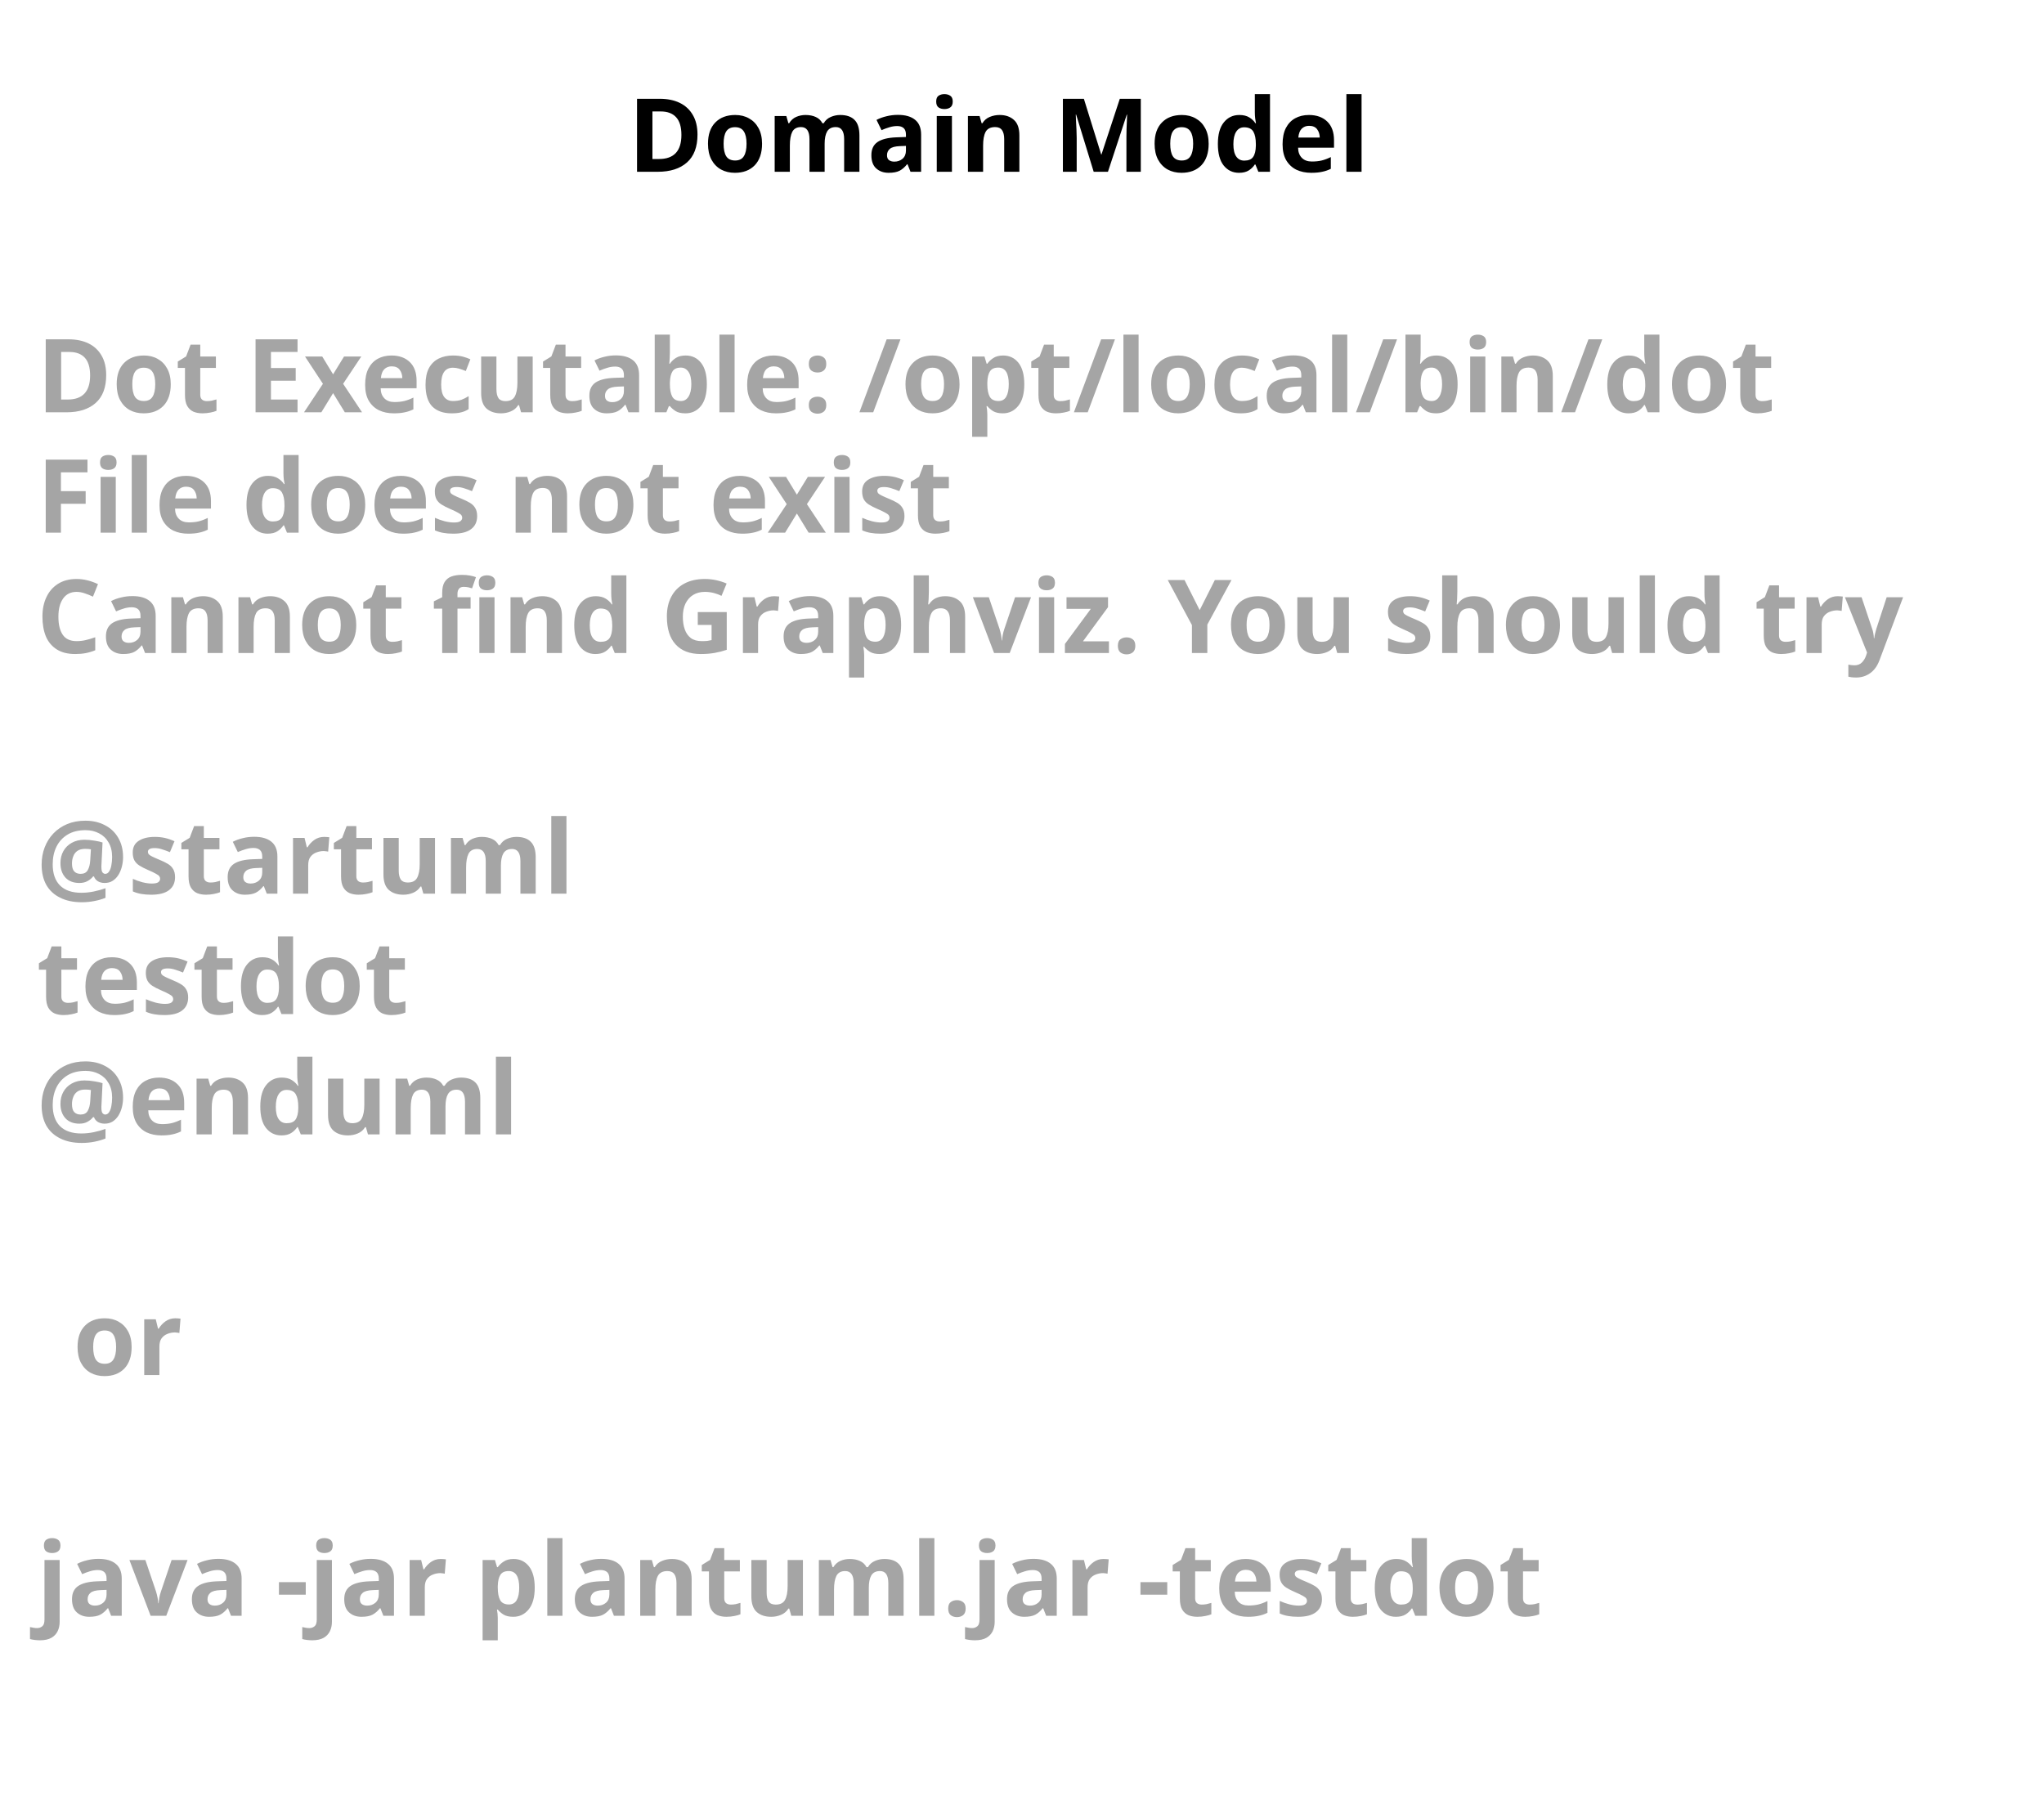
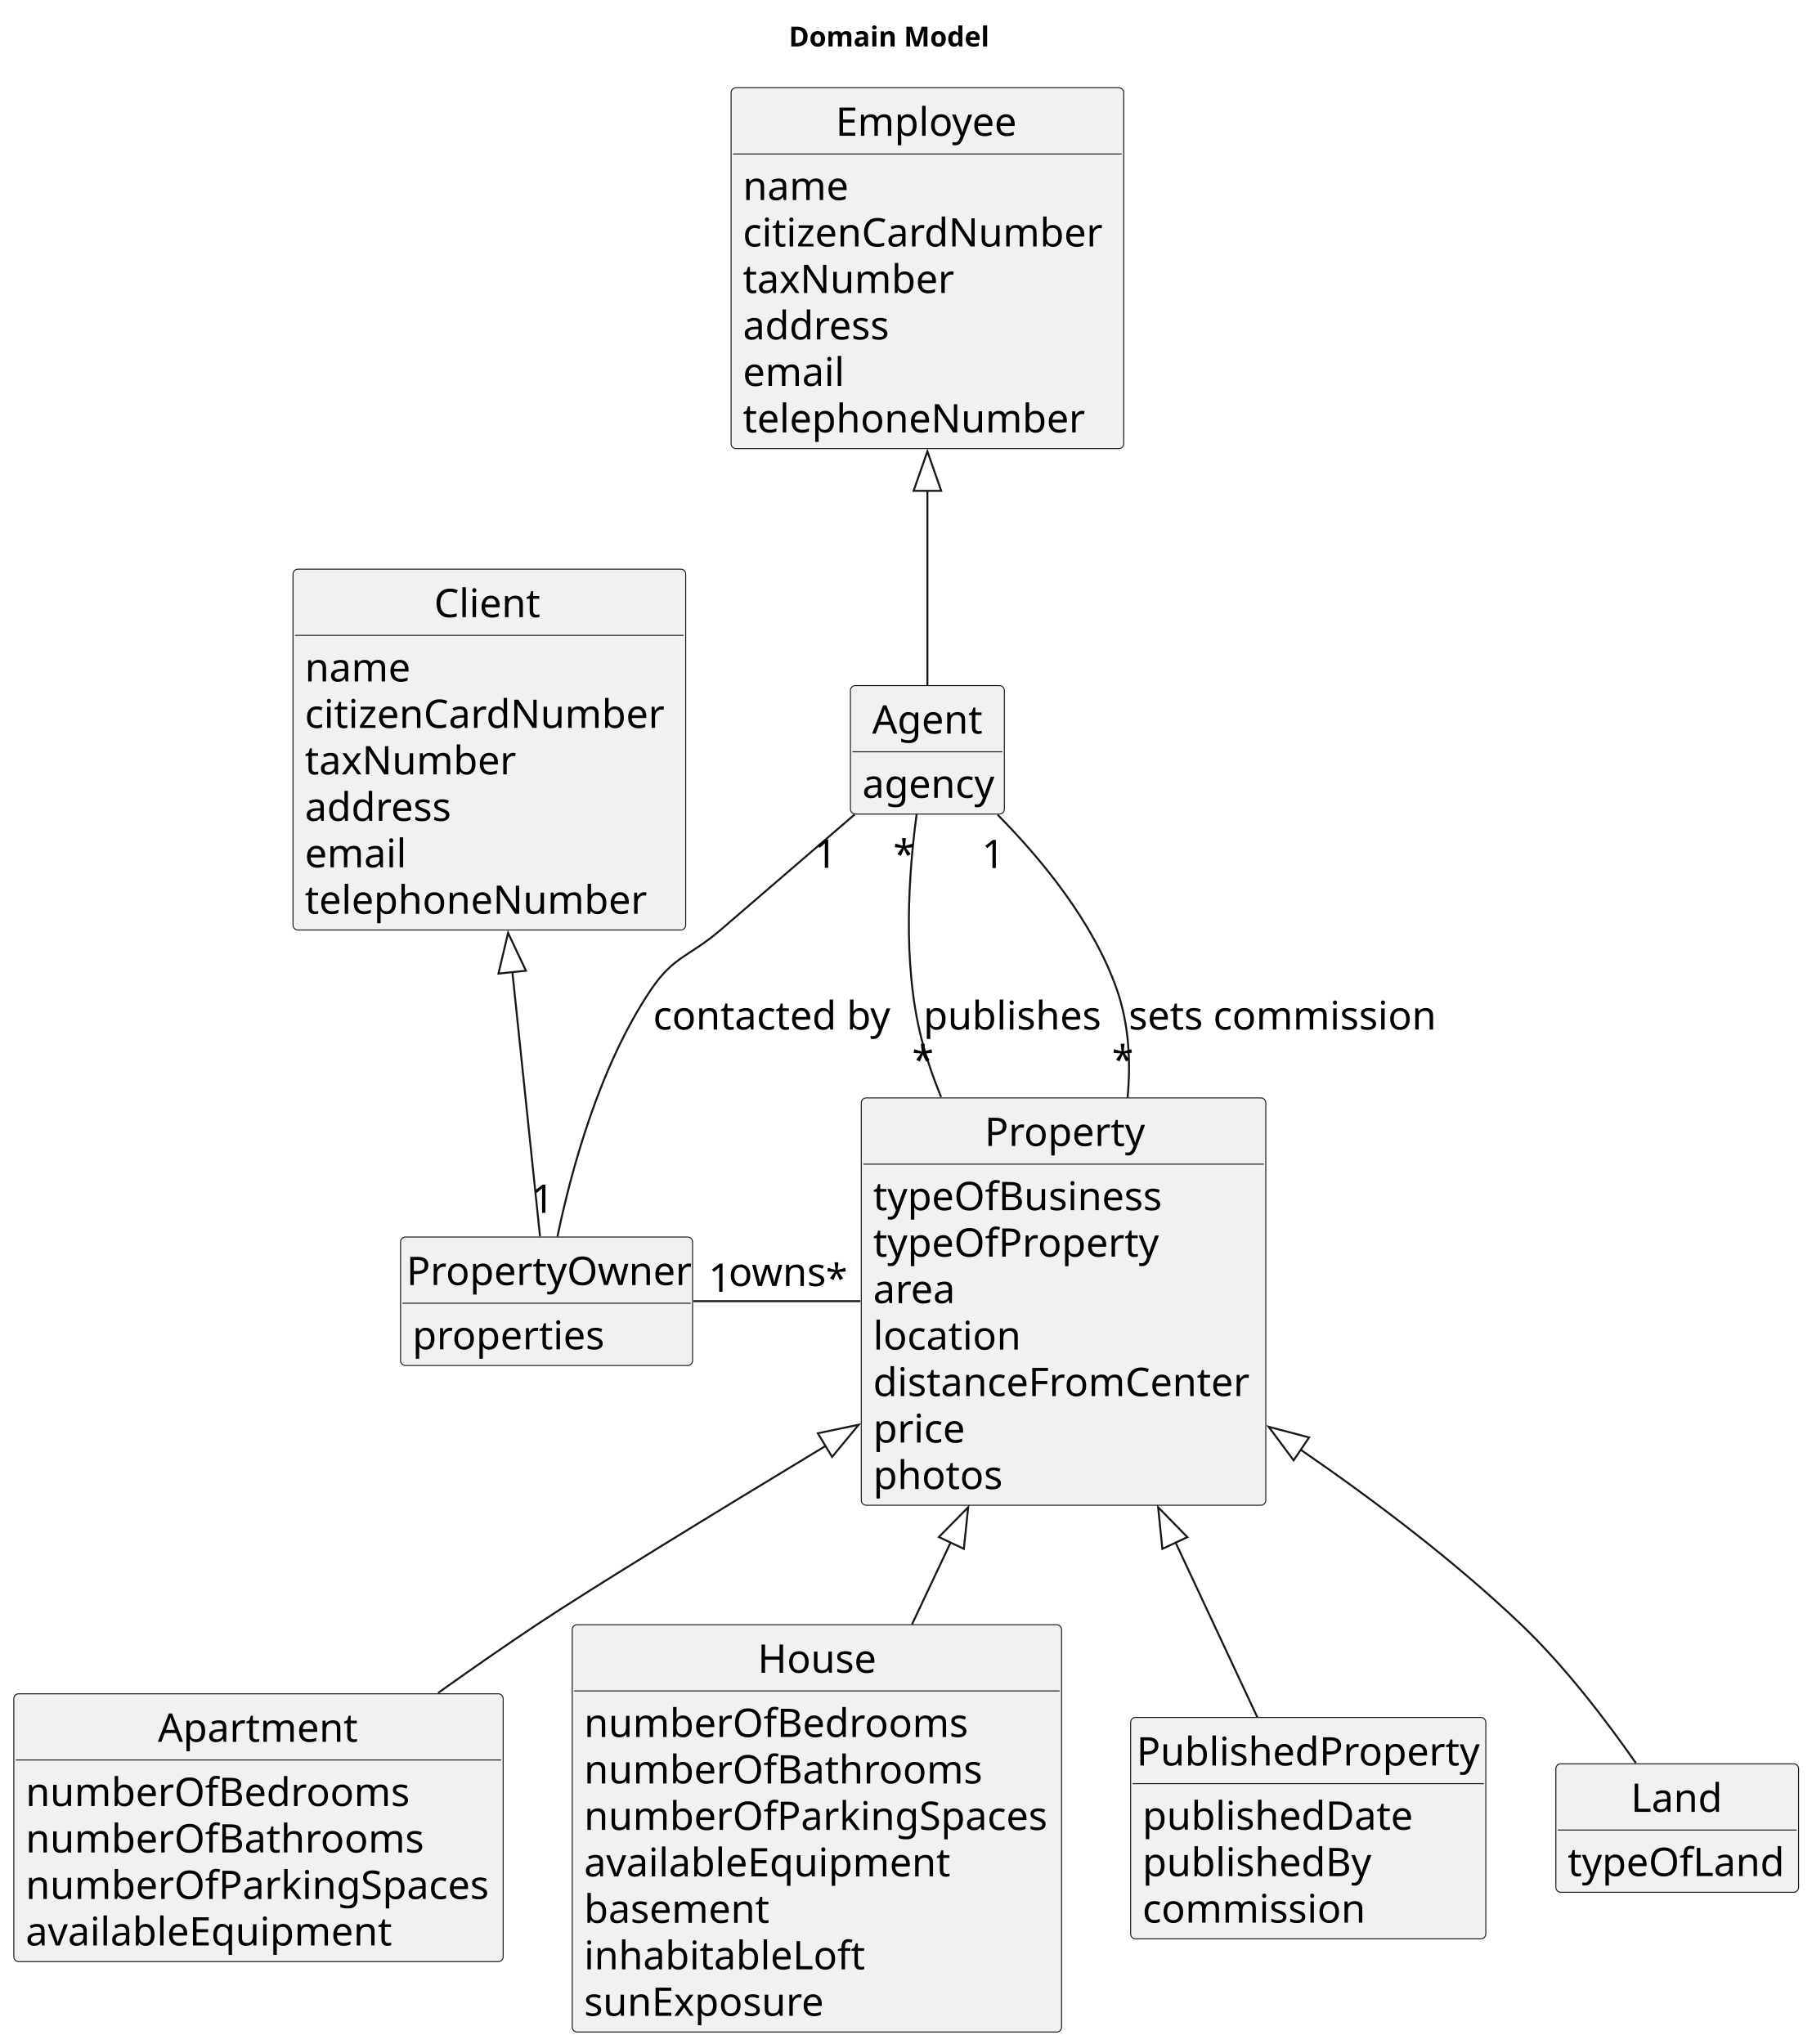
- <svg xmlns="http://www.w3.org/2000/svg" contentStyleType="text/css" height="246px" preserveAspectRatio="none" style="width:280px;height:246px;background:#FFFFFF;" version="1.1" viewBox="0 0 280 246" width="280px" zoomAndPan="magnify">
+ <svg xmlns="http://www.w3.org/2000/svg" contentStyleType="text/css" height="1036px" preserveAspectRatio="none" style="width:918px;height:1036px;background:#FFFFFF;" version="1.1" viewBox="0 0 918 1036" width="918px" zoomAndPan="magnify">
  <defs />
  <g>
-     <text fill="#000000" font-family="sans-serif" font-size="14" font-weight="bold" lengthAdjust="spacing" textLength="105" x="86" y="23.535">Domain Model</text>
-     <text fill="#A5A5A5" font-family="sans-serif" font-size="14" font-weight="bold" lengthAdjust="spacing" textLength="252" x="5" y="56.488">Dot Executable: /opt/local/bin/dot</text>
-     <text fill="#A5A5A5" font-family="sans-serif" font-size="14" font-weight="bold" lengthAdjust="spacing" textLength="134" x="5" y="72.977">File does not exist</text>
-     <text fill="#A5A5A5" font-family="sans-serif" font-size="14" font-weight="bold" lengthAdjust="spacing" textLength="268" x="5" y="89.465">Cannot find Graphviz. You should try</text>
-     <text fill="#A5A5A5" font-family="sans-serif" font-size="14" font-weight="bold" lengthAdjust="spacing" textLength="5" x="5" y="105.953"> </text>
-     <text fill="#A5A5A5" font-family="sans-serif" font-size="14" font-weight="bold" lengthAdjust="spacing" textLength="74" x="5" y="122.441">@startuml</text>
-     <text fill="#A5A5A5" font-family="sans-serif" font-size="14" font-weight="bold" lengthAdjust="spacing" textLength="52" x="5" y="138.93">testdot</text>
-     <text fill="#A5A5A5" font-family="sans-serif" font-size="14" font-weight="bold" lengthAdjust="spacing" textLength="66" x="5" y="155.418">@enduml</text>
-     <text fill="#A5A5A5" font-family="sans-serif" font-size="14" font-weight="bold" lengthAdjust="spacing" textLength="5" x="5" y="171.906"> </text>
-     <text fill="#A5A5A5" font-family="sans-serif" font-size="14" font-weight="bold" lengthAdjust="spacing" textLength="15" x="10" y="188.394">or</text>
-     <text fill="#A5A5A5" font-family="sans-serif" font-size="14" font-weight="bold" lengthAdjust="spacing" textLength="5" x="5" y="204.883"> </text>
-     <text fill="#A5A5A5" font-family="sans-serif" font-size="14" font-weight="bold" lengthAdjust="spacing" textLength="220" x="5" y="221.371">java -jar plantuml.jar -testdot</text>
-     <text fill="#A5A5A5" font-family="sans-serif" font-size="14" font-weight="bold" lengthAdjust="spacing" textLength="5" x="5" y="237.859"> </text>
+     <text fill="#000000" font-family="sans-serif" font-size="14" font-weight="bold" lengthAdjust="spacing" textLength="105" x="399.75" y="23.535">Domain Model</text>
+     <g id="elem_Client">
+       <rect codeLine="10" fill="#F1F1F1" height="182.883" id="Client" rx="2.5" ry="2.5" style="stroke:#181818;stroke-width:0.5;" width="199" x="148.5" y="288.488" />
+       <text fill="#000000" font-family="sans-serif" font-size="20" lengthAdjust="spacing" textLength="56" x="220" y="312.824">Client</text>
+       <line style="stroke:#181818;stroke-width:0.5;" x1="149.5" x2="346.5" y1="322.043" y2="322.043" />
+       <text fill="#000000" font-family="sans-serif" font-size="20" lengthAdjust="spacing" textLength="53" x="154.5" y="345.379">name</text>
+       <text fill="#000000" font-family="sans-serif" font-size="20" lengthAdjust="spacing" textLength="187" x="154.5" y="368.934">citizenCardNumber</text>
+       <text fill="#000000" font-family="sans-serif" font-size="20" lengthAdjust="spacing" textLength="108" x="154.5" y="392.488">taxNumber</text>
+       <text fill="#000000" font-family="sans-serif" font-size="20" lengthAdjust="spacing" textLength="76" x="154.5" y="416.043">address</text>
+       <text fill="#000000" font-family="sans-serif" font-size="20" lengthAdjust="spacing" textLength="53" x="154.5" y="439.598">email</text>
+       <text fill="#000000" font-family="sans-serif" font-size="20" lengthAdjust="spacing" textLength="173" x="154.5" y="463.152">telephoneNumber</text>
+     </g>
+     <g id="elem_PropertyOwner">
+       <rect codeLine="19" fill="#F1F1F1" height="65.109" id="PropertyOwner" rx="2.5" ry="2.5" style="stroke:#181818;stroke-width:0.5;" width="148" x="203" y="626.988" />
+       <text fill="#000000" font-family="sans-serif" font-size="20" lengthAdjust="spacing" textLength="142" x="206" y="651.324">PropertyOwner</text>
+       <line style="stroke:#181818;stroke-width:0.5;" x1="204" x2="350" y1="660.543" y2="660.543" />
+       <text fill="#000000" font-family="sans-serif" font-size="20" lengthAdjust="spacing" textLength="99" x="209" y="683.879">properties</text>
+     </g>
+     <g id="elem_Employee">
+       <rect codeLine="23" fill="#F1F1F1" height="182.883" id="Employee" rx="2.5" ry="2.5" style="stroke:#181818;stroke-width:0.5;" width="199" x="370.5" y="44.488" />
+       <text fill="#000000" font-family="sans-serif" font-size="20" lengthAdjust="spacing" textLength="93" x="423.5" y="68.824">Employee</text>
+       <line style="stroke:#181818;stroke-width:0.5;" x1="371.5" x2="568.5" y1="78.043" y2="78.043" />
+       <text fill="#000000" font-family="sans-serif" font-size="20" lengthAdjust="spacing" textLength="53" x="376.5" y="101.379">name</text>
+       <text fill="#000000" font-family="sans-serif" font-size="20" lengthAdjust="spacing" textLength="187" x="376.5" y="124.934">citizenCardNumber</text>
+       <text fill="#000000" font-family="sans-serif" font-size="20" lengthAdjust="spacing" textLength="108" x="376.5" y="148.488">taxNumber</text>
+       <text fill="#000000" font-family="sans-serif" font-size="20" lengthAdjust="spacing" textLength="76" x="376.5" y="172.043">address</text>
+       <text fill="#000000" font-family="sans-serif" font-size="20" lengthAdjust="spacing" textLength="53" x="376.5" y="195.598">email</text>
+       <text fill="#000000" font-family="sans-serif" font-size="20" lengthAdjust="spacing" textLength="173" x="376.5" y="219.152">telephoneNumber</text>
+     </g>
+     <g id="elem_Agent">
+       <rect codeLine="32" fill="#F1F1F1" height="65.109" id="Agent" rx="2.5" ry="2.5" style="stroke:#181818;stroke-width:0.5;" width="78" x="431" y="347.488" />
+       <text fill="#000000" font-family="sans-serif" font-size="20" lengthAdjust="spacing" textLength="56" x="442" y="371.824">Agent</text>
+       <line style="stroke:#181818;stroke-width:0.5;" x1="432" x2="508" y1="381.043" y2="381.043" />
+       <text fill="#000000" font-family="sans-serif" font-size="20" lengthAdjust="spacing" textLength="66" x="437" y="404.379">agency</text>
+     </g>
+     <g id="elem_Property">
+       <rect codeLine="52" fill="#F1F1F1" height="206.438" id="Property" rx="2.5" ry="2.5" style="stroke:#181818;stroke-width:0.5;" width="205" x="436.5" y="556.488" />
+       <text fill="#000000" font-family="sans-serif" font-size="20" lengthAdjust="spacing" textLength="80" x="499" y="580.824">Property</text>
+       <line style="stroke:#181818;stroke-width:0.5;" x1="437.5" x2="640.5" y1="590.043" y2="590.043" />
+       <text fill="#000000" font-family="sans-serif" font-size="20" lengthAdjust="spacing" textLength="147" x="442.5" y="613.379">typeOfBusiness</text>
+       <text fill="#000000" font-family="sans-serif" font-size="20" lengthAdjust="spacing" textLength="144" x="442.5" y="636.934">typeOfProperty</text>
+       <text fill="#000000" font-family="sans-serif" font-size="20" lengthAdjust="spacing" textLength="41" x="442.5" y="660.488">area</text>
+       <text fill="#000000" font-family="sans-serif" font-size="20" lengthAdjust="spacing" textLength="76" x="442.5" y="684.043">location</text>
+       <text fill="#000000" font-family="sans-serif" font-size="20" lengthAdjust="spacing" textLength="193" x="442.5" y="707.598">distanceFromCenter</text>
+       <text fill="#000000" font-family="sans-serif" font-size="20" lengthAdjust="spacing" textLength="48" x="442.5" y="731.152">price</text>
+       <text fill="#000000" font-family="sans-serif" font-size="20" lengthAdjust="spacing" textLength="66" x="442.5" y="754.707">photos</text>
+     </g>
+     <g id="elem_Apartment">
+       <rect codeLine="62" fill="#F1F1F1" height="135.773" id="Apartment" rx="2.5" ry="2.5" style="stroke:#181818;stroke-width:0.5;" width="248" x="7" y="858.488" />
+       <text fill="#000000" font-family="sans-serif" font-size="20" lengthAdjust="spacing" textLength="102" x="80" y="882.824">Apartment</text>
+       <line style="stroke:#181818;stroke-width:0.5;" x1="8" x2="254" y1="892.043" y2="892.043" />
+       <text fill="#000000" font-family="sans-serif" font-size="20" lengthAdjust="spacing" textLength="195" x="13" y="915.379">numberOfBedrooms</text>
+       <text fill="#000000" font-family="sans-serif" font-size="20" lengthAdjust="spacing" textLength="201" x="13" y="938.934">numberOfBathrooms</text>
+       <text fill="#000000" font-family="sans-serif" font-size="20" lengthAdjust="spacing" textLength="236" x="13" y="962.488">numberOfParkingSpaces</text>
+       <text fill="#000000" font-family="sans-serif" font-size="20" lengthAdjust="spacing" textLength="189" x="13" y="986.043">availableEquipment</text>
+     </g>
+     <g id="elem_House">
+       <rect codeLine="69" fill="#F1F1F1" height="206.438" id="House" rx="2.5" ry="2.5" style="stroke:#181818;stroke-width:0.5;" width="248" x="290" y="823.488" />
+       <text fill="#000000" font-family="sans-serif" font-size="20" lengthAdjust="spacing" textLength="60" x="384" y="847.824">House</text>
+       <line style="stroke:#181818;stroke-width:0.5;" x1="291" x2="537" y1="857.043" y2="857.043" />
+       <text fill="#000000" font-family="sans-serif" font-size="20" lengthAdjust="spacing" textLength="195" x="296" y="880.379">numberOfBedrooms</text>
+       <text fill="#000000" font-family="sans-serif" font-size="20" lengthAdjust="spacing" textLength="201" x="296" y="903.934">numberOfBathrooms</text>
+       <text fill="#000000" font-family="sans-serif" font-size="20" lengthAdjust="spacing" textLength="236" x="296" y="927.488">numberOfParkingSpaces</text>
+       <text fill="#000000" font-family="sans-serif" font-size="20" lengthAdjust="spacing" textLength="189" x="296" y="951.043">availableEquipment</text>
+       <text fill="#000000" font-family="sans-serif" font-size="20" lengthAdjust="spacing" textLength="94" x="296" y="974.598">basement</text>
+       <text fill="#000000" font-family="sans-serif" font-size="20" lengthAdjust="spacing" textLength="145" x="296" y="998.152">inhabitableLoft</text>
+       <text fill="#000000" font-family="sans-serif" font-size="20" lengthAdjust="spacing" textLength="123" x="296" y="1021.707">sunExposure</text>
+     </g>
+     <g id="elem_PublishedProperty">
+       <rect codeLine="79" fill="#F1F1F1" height="112.219" id="PublishedProperty" rx="2.5" ry="2.5" style="stroke:#181818;stroke-width:0.5;" width="180" x="573" y="870.488" />
+       <text fill="#000000" font-family="sans-serif" font-size="20" lengthAdjust="spacing" textLength="174" x="576" y="894.824">PublishedProperty</text>
+       <line style="stroke:#181818;stroke-width:0.5;" x1="574" x2="752" y1="904.043" y2="904.043" />
+       <text fill="#000000" font-family="sans-serif" font-size="20" lengthAdjust="spacing" textLength="140" x="579" y="927.379">publishedDate</text>
+       <text fill="#000000" font-family="sans-serif" font-size="20" lengthAdjust="spacing" textLength="118" x="579" y="950.934">publishedBy</text>
+       <text fill="#000000" font-family="sans-serif" font-size="20" lengthAdjust="spacing" textLength="116" x="579" y="974.488">commission</text>
+     </g>
+     <g id="elem_Land">
+       <rect codeLine="85" fill="#F1F1F1" height="65.109" id="Land" rx="2.5" ry="2.5" style="stroke:#181818;stroke-width:0.5;" width="123" x="788.5" y="893.988" />
+       <text fill="#000000" font-family="sans-serif" font-size="20" lengthAdjust="spacing" textLength="47" x="826.5" y="918.324">Land</text>
+       <line style="stroke:#181818;stroke-width:0.5;" x1="789.5" x2="910.5" y1="927.543" y2="927.543" />
+       <text fill="#000000" font-family="sans-serif" font-size="20" lengthAdjust="spacing" textLength="111" x="794.5" y="950.879">typeOfLand</text>
+     </g>
+     <g id="link_Client_PropertyOwner">
+       <path d="M259.66,492.578 C264.72,540.948 270.25,593.888 273.67,626.648 " fill="none" id="Client-backto-PropertyOwner" style="stroke:#181818;stroke-width:1.0;" />
+       <polygon fill="none" points="252.61,493.468,257.5,472.848,266.54,492.018,252.61,493.468" style="stroke:#181818;stroke-width:1.0;" />
+     </g>
+     <g id="link_Employee_Agent">
+       <path d="M470,248.768 C470,284.788 470,321.898 470,347.248 " fill="none" id="Employee-backto-Agent" style="stroke:#181818;stroke-width:1.0;" />
+       <polygon fill="none" points="463,248.788,470,228.788,477,248.788,463,248.788" style="stroke:#181818;stroke-width:1.0;" />
+     </g>
+     <g id="link_Property_Apartment">
+       <path d="M418.27,732.948 C361.13,767.488 299.5,805.188 272,823.488 C255.65,834.368 238.51,846.298 222.04,858.048 " fill="none" id="Property-backto-Apartment" style="stroke:#181818;stroke-width:1.0;" />
+       <polygon fill="none" points="414.47,726.458,435.21,722.108,421.7,738.438,414.47,726.458" style="stroke:#181818;stroke-width:1.0;" />
+     </g>
+     <g id="link_Property_House">
+       <path d="M481.81,781.728 C475.25,795.628 468.62,809.688 462.2,823.308 " fill="none" id="Property-backto-House" style="stroke:#181818;stroke-width:1.0;" />
+       <polygon fill="none" points="475.81,779.048,490.67,763.948,488.47,785.018,475.81,779.048" style="stroke:#181818;stroke-width:1.0;" />
+     </g>
+     <g id="link_Property_PublishedProperty">
+       <path d="M595.66,781.578 C610.19,812.618 625.1,844.498 637.19,870.338 " fill="none" id="Property-backto-PublishedProperty" style="stroke:#181818;stroke-width:1.0;" />
+       <polygon fill="none" points="589.08,785.028,586.94,763.948,601.76,779.088,589.08,785.028" style="stroke:#181818;stroke-width:1.0;" />
+     </g>
+     <g id="link_Property_Land">
+       <path d="M659.29,734.878 C696.91,760.738 737.34,791.358 771,823.488 C793.2,844.678 814.26,872.398 829.05,893.588 " fill="none" id="Property-backto-Land" style="stroke:#181818;stroke-width:1.0;" />
+       <polygon fill="none" points="655.6,740.168,642.96,723.158,663.45,728.568,655.6,740.168" style="stroke:#181818;stroke-width:1.0;" />
+     </g>
+     <g id="link_Agent_PropertyOwner">
+       <path codeLine="89" d="M433.09,412.848 C412.97,430.198 387.63,452.038 365,471.488 C349.46,484.838 341.46,484.508 330,501.488 C303.76,540.348 289.45,593.378 282.51,626.768 " fill="none" id="Agent-PropertyOwner" style="stroke:#181818;stroke-width:1.0;" />
+       <text fill="#000000" font-family="sans-serif" font-size="20" lengthAdjust="spacing" textLength="122" x="331" y="521.824">contacted by</text>
+       <text fill="#000000" font-family="sans-serif" font-size="20" lengthAdjust="spacing" textLength="13" x="412.629" y="439.847">1</text>
+       <text fill="#000000" font-family="sans-serif" font-size="20" lengthAdjust="spacing" textLength="13" x="269.321" y="614.717">1</text>
+     </g>
+     <g id="link_Agent_Property">
+       <path codeLine="90" d="M464.53,412.768 C460.51,442.618 457.26,488.298 467,526.488 C469.52,536.348 472.94,546.278 476.93,556.008 " fill="none" id="Agent-Property" style="stroke:#181818;stroke-width:1.0;" />
+       <text fill="#000000" font-family="sans-serif" font-size="20" lengthAdjust="spacing" textLength="93" x="468" y="521.824">publishes</text>
+       <text fill="#000000" font-family="sans-serif" font-size="20" lengthAdjust="spacing" textLength="10" x="452.665" y="440.031">*</text>
+       <text fill="#000000" font-family="sans-serif" font-size="20" lengthAdjust="spacing" textLength="10" x="462.214" y="544.264">*</text>
+     </g>
+     <g id="link_Agent_Property">
+       <path codeLine="91" d="M505.59,412.958 C527.65,435.288 553.99,467.148 566,501.488 C572.07,518.848 573.16,537.788 571.46,556.308 " fill="none" id="Agent-Property-1" style="stroke:#181818;stroke-width:1.0;" />
+       <text fill="#000000" font-family="sans-serif" font-size="20" lengthAdjust="spacing" textLength="160" x="572" y="521.824">sets commission</text>
+       <text fill="#000000" font-family="sans-serif" font-size="20" lengthAdjust="spacing" textLength="13" x="497.59" y="439.976">1</text>
+       <text fill="#000000" font-family="sans-serif" font-size="20" lengthAdjust="spacing" textLength="10" x="563.477" y="544.227">*</text>
+     </g>
+     <g id="link_PropertyOwner_Property">
+       <path codeLine="92" d="M351.38,659.488 C377.7,659.488 407.8,659.488 436.07,659.488 " fill="none" id="PropertyOwner-Property" style="stroke:#181818;stroke-width:1.0;" />
+       <text fill="#000000" font-family="sans-serif" font-size="20" lengthAdjust="spacing" textLength="49" x="369.25" y="651.824">owns</text>
+       <text fill="#000000" font-family="sans-serif" font-size="20" lengthAdjust="spacing" textLength="13" x="359.089" y="654.749">1</text>
+       <text fill="#000000" font-family="sans-serif" font-size="20" lengthAdjust="spacing" textLength="10" x="418.481" y="655.02">*</text>
+     </g>
  </g>
</svg>
